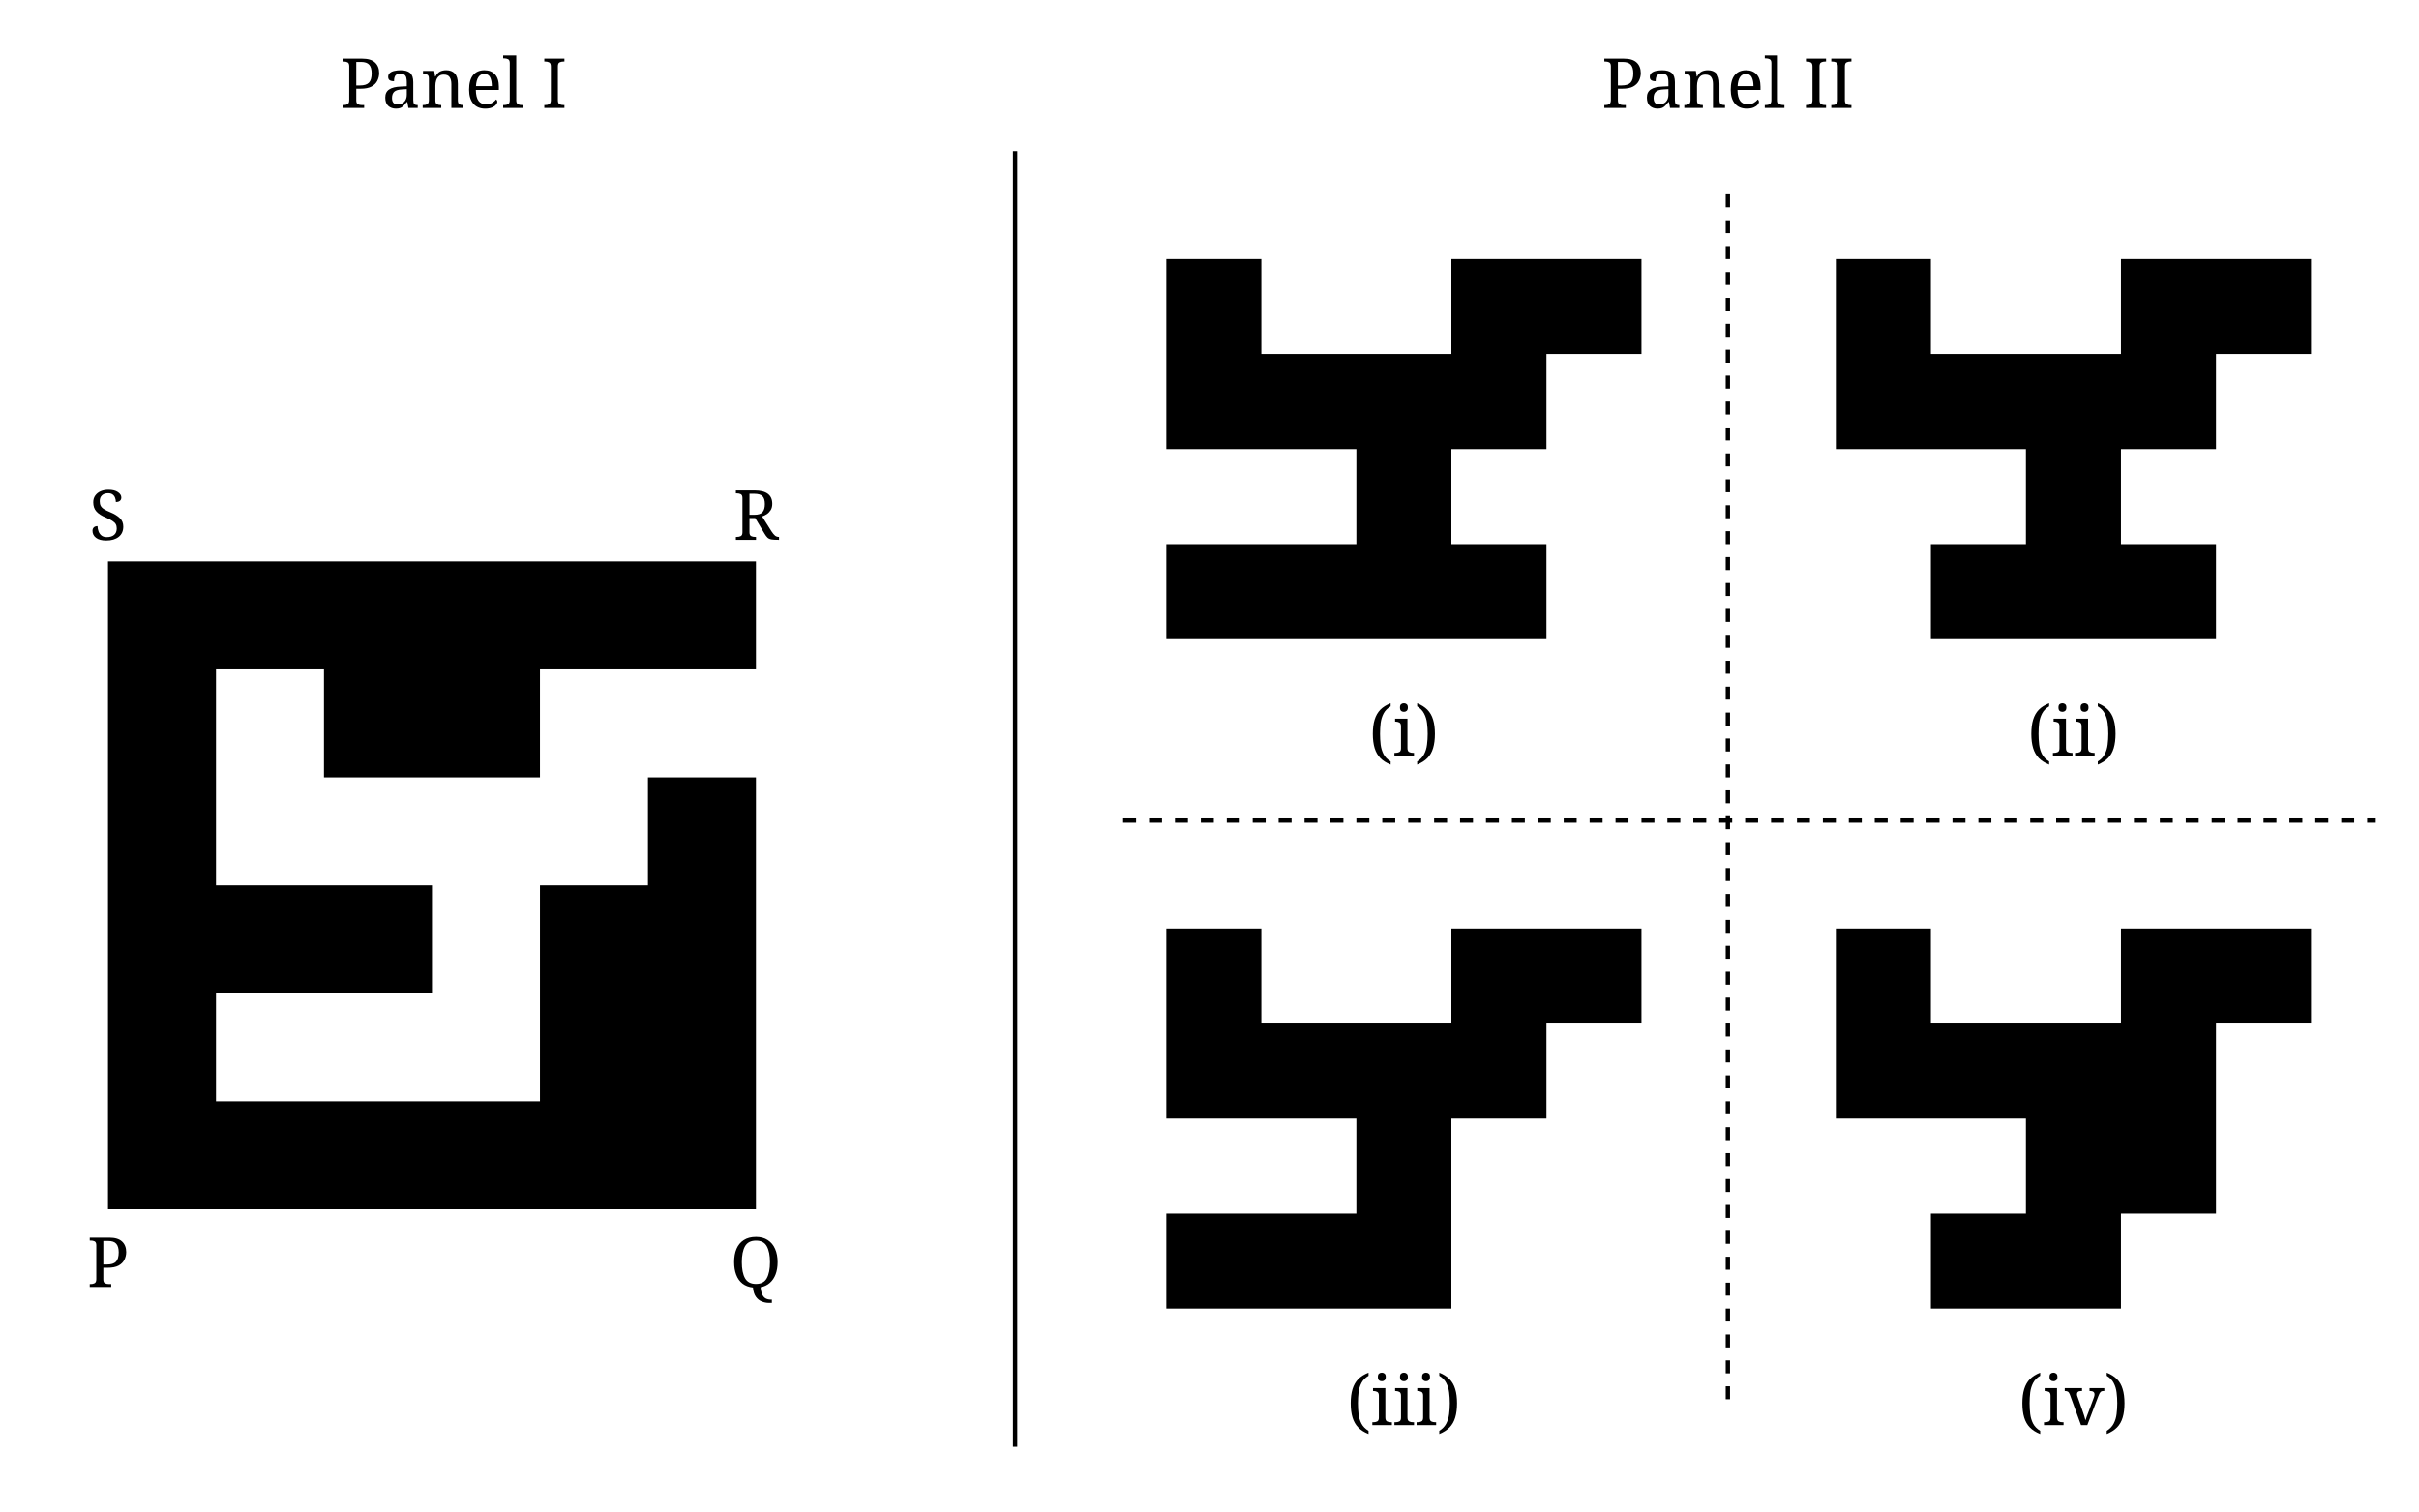
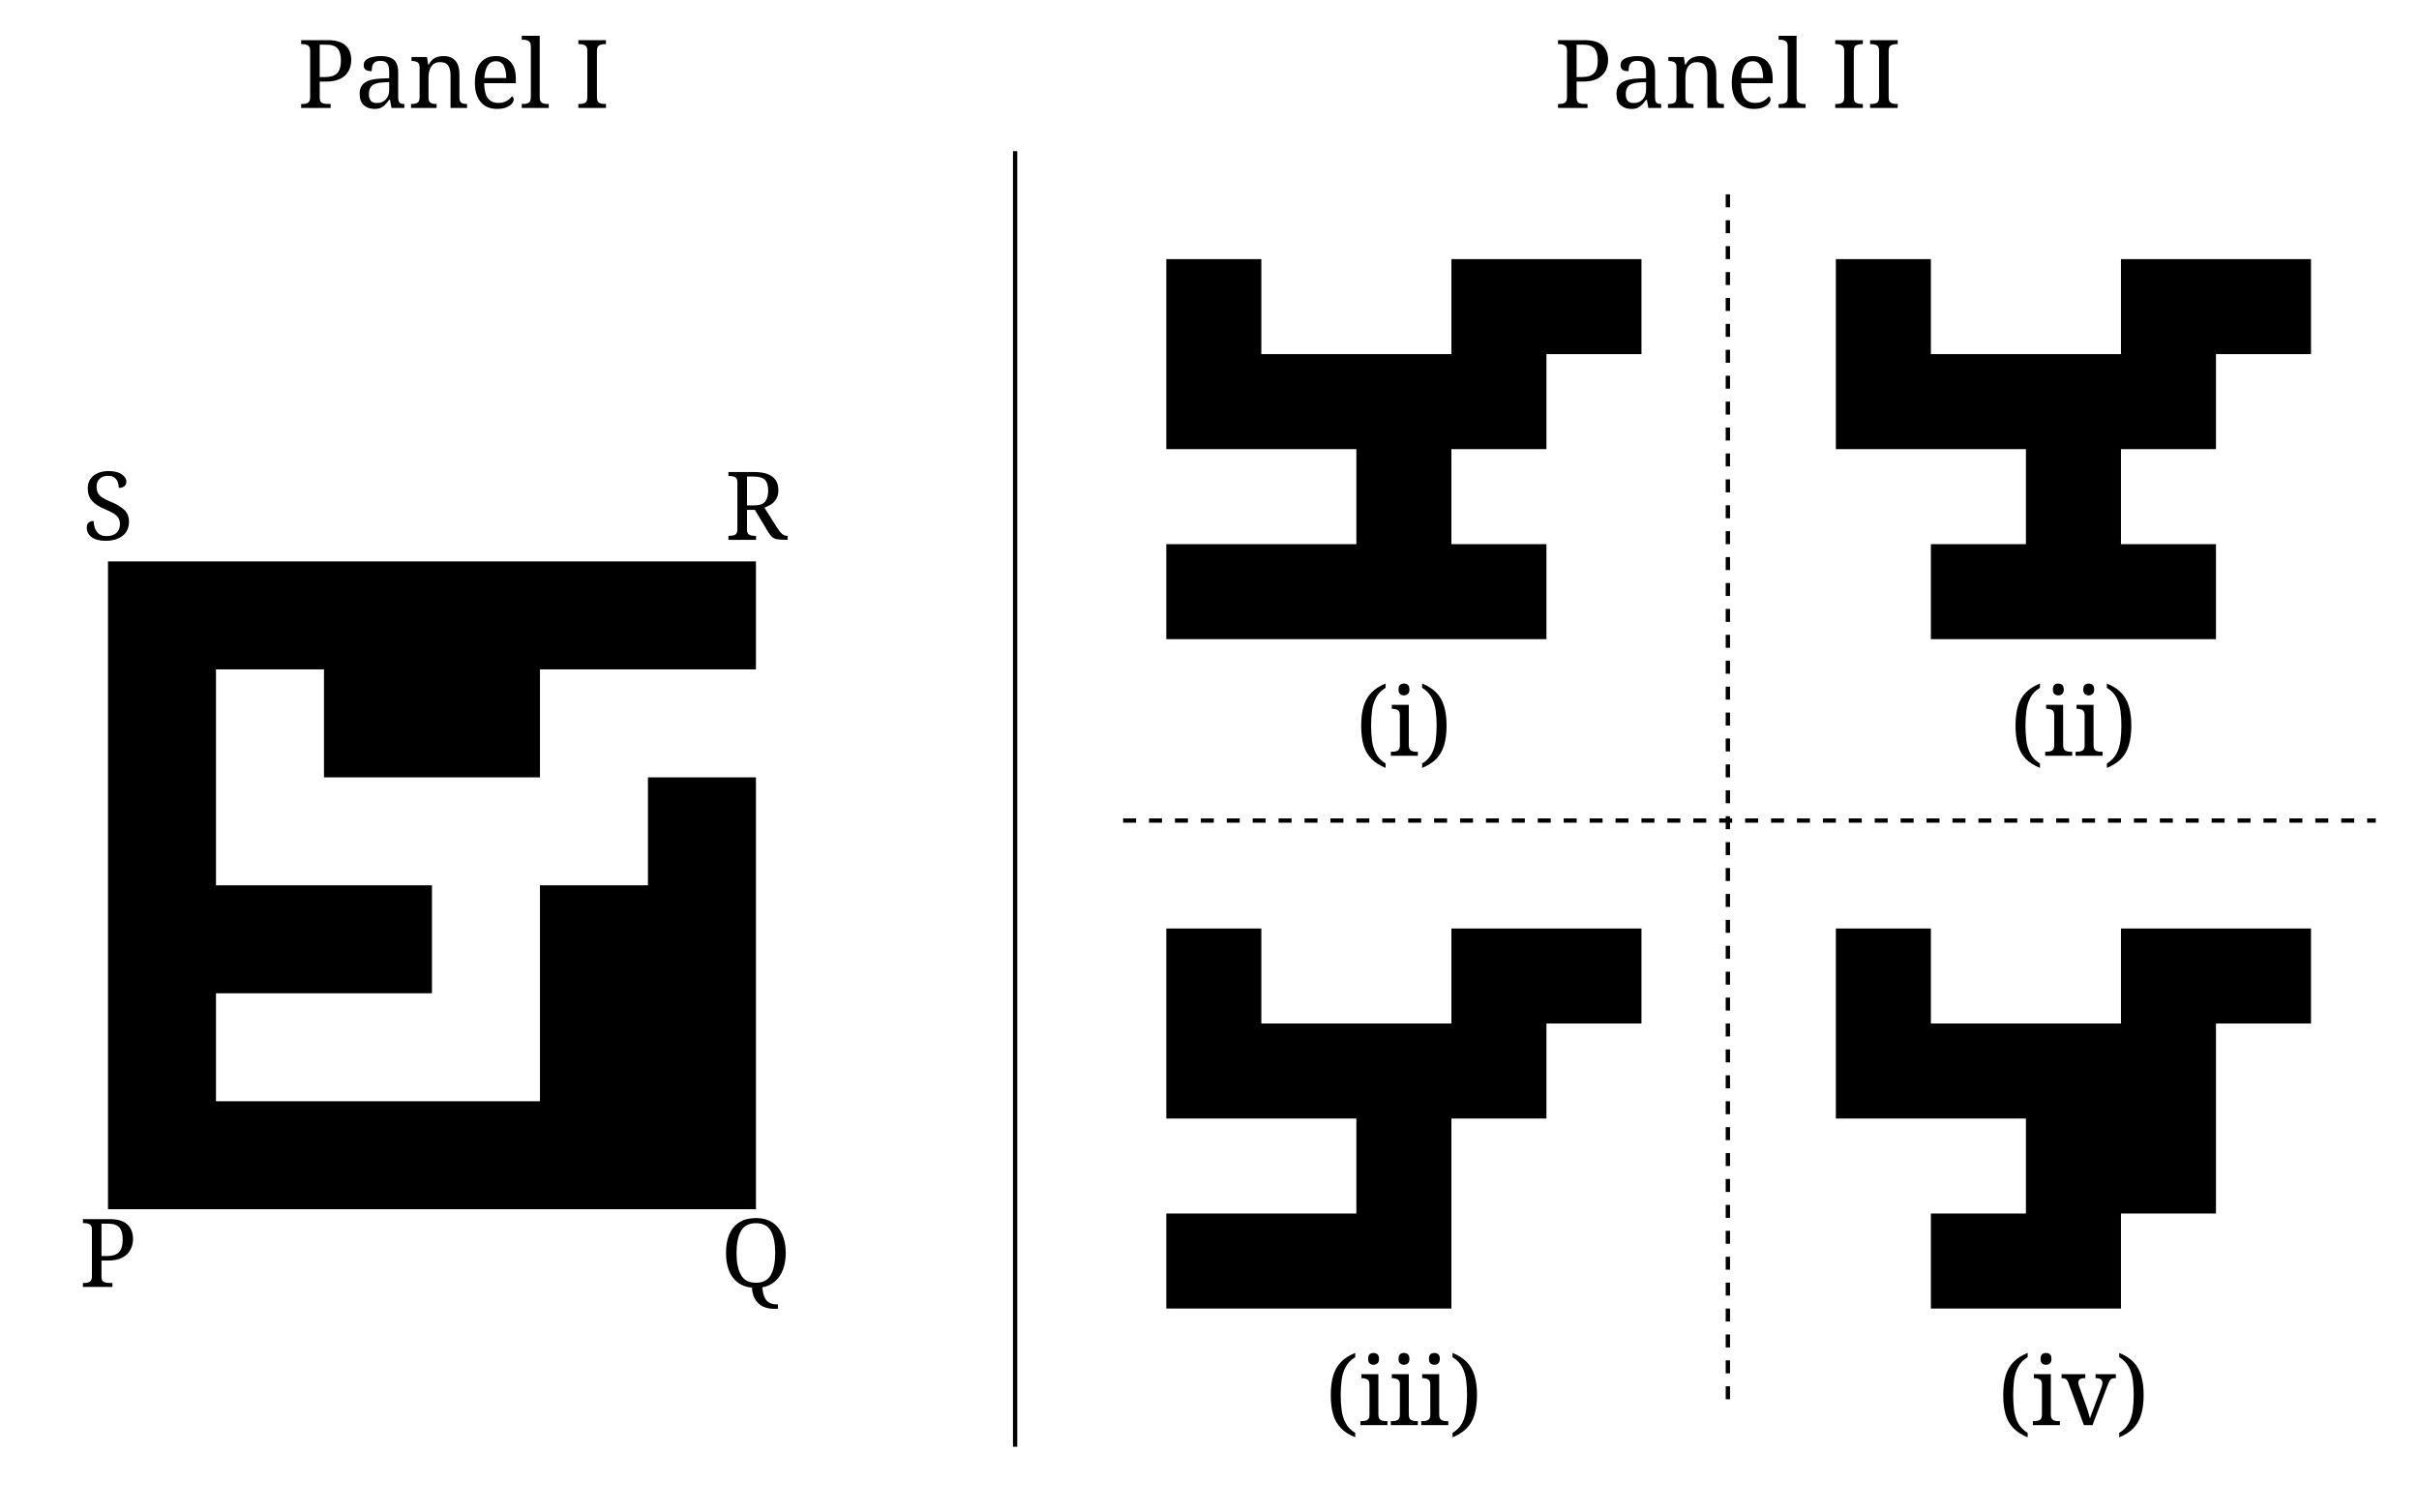
<svg xmlns="http://www.w3.org/2000/svg" viewBox="0 0 560 350" role="img" aria-label="Panel I: cut square PQRS. Panel II: four candidate missing pieces (i)–(iv).">
  <g stroke="currentColor" fill="none" stroke-width="1">
-     <text x="105" y="25" fill="currentColor" stroke="none" font-family="serif" font-size="16" text-anchor="middle">Panel I</text>
-     <text x="400" y="25" fill="currentColor" stroke="none" font-family="serif" font-size="16" text-anchor="middle">Panel II</text>
+     <text x="105" y="25" fill="currentColor" stroke="none" font-family="serif" font-size="22" text-anchor="middle">Panel I</text>
+     <text x="400" y="25" fill="currentColor" stroke="none" font-family="serif" font-size="22" text-anchor="middle">Panel II</text>
    <path d="M235,35 L235,335" />
    <path d="M400,45 L400,325" stroke-dasharray="3 3" />
    <path d="M260,190 L550,190" stroke-dasharray="3 3" />
    <path stroke="none" fill="currentColor" d="M25,130 L50,130 L75,130 L100,130 L125,130 L150,130 L175,130 L175,155 L150,155 L125,155 L125,180 L100,180 L75,180 L75,155 L50,155 L50,180 L50,205 L75,205 L100,205 L100,230 L75,230 L50,230 L50,255 L75,255 L100,255 L125,255 L125,230 L125,205 L150,205 L150,180 L175,180 L175,205 L175,230 L175,255 L175,280 L150,280 L125,280 L100,280 L75,280 L50,280 L25,280 L25,255 L25,230 L25,205 L25,180 L25,155 L25,130Z" />
-     <text x="25" y="125" fill="currentColor" stroke="none" font-family="serif" font-size="16" text-anchor="middle">S</text>
-     <text x="175" y="125" fill="currentColor" stroke="none" font-family="serif" font-size="16" text-anchor="middle">R</text>
-     <text x="25" y="298" fill="currentColor" stroke="none" font-family="serif" font-size="16" text-anchor="middle">P</text>
-     <text x="175" y="298" fill="currentColor" stroke="none" font-family="serif" font-size="16" text-anchor="middle">Q</text>
+     <text x="25" y="125" fill="currentColor" stroke="none" font-family="serif" font-size="22" text-anchor="middle">S</text>
+     <text x="175" y="125" fill="currentColor" stroke="none" font-family="serif" font-size="22" text-anchor="middle">R</text>
+     <text x="25" y="298" fill="currentColor" stroke="none" font-family="serif" font-size="22" text-anchor="middle">P</text>
+     <text x="175" y="298" fill="currentColor" stroke="none" font-family="serif" font-size="22" text-anchor="middle">Q</text>
    <path stroke="none" fill="currentColor" d="M270,60 L292,60 L292,82 L314,82 L336,82 L336,60 L358,60 L380,60 L380,82 L358,82 L358,104 L336,104 L336,126 L358,126 L358,148 L336,148 L314,148 L292,148 L270,148 L270,126 L292,126 L314,126 L314,104 L292,104 L270,104 L270,82 L270,60Z" />
-     <text x="325" y="175" fill="currentColor" stroke="none" font-family="serif" font-size="16" text-anchor="middle">(i)</text>
+     <text x="325" y="175" fill="currentColor" stroke="none" font-family="serif" font-size="22" text-anchor="middle">(i)</text>
    <path stroke="none" fill="currentColor" d="M425,60 L447,60 L447,82 L469,82 L491,82 L491,60 L513,60 L535,60 L535,82 L513,82 L513,104 L491,104 L491,126 L513,126 L513,148 L491,148 L469,148 L447,148 L447,126 L469,126 L469,104 L447,104 L425,104 L425,82 L425,60Z" />
-     <text x="480" y="175" fill="currentColor" stroke="none" font-family="serif" font-size="16" text-anchor="middle">(ii)</text>
+     <text x="480" y="175" fill="currentColor" stroke="none" font-family="serif" font-size="22" text-anchor="middle">(ii)</text>
    <path stroke="none" fill="currentColor" d="M270,215 L292,215 L292,237 L314,237 L336,237 L336,215 L358,215 L380,215 L380,237 L358,237 L358,259 L336,259 L336,281 L336,303 L314,303 L292,303 L270,303 L270,281 L292,281 L314,281 L314,259 L292,259 L270,259 L270,237 L270,215Z" />
-     <text x="325" y="330" fill="currentColor" stroke="none" font-family="serif" font-size="16" text-anchor="middle">(iii)</text>
+     <text x="325" y="330" fill="currentColor" stroke="none" font-family="serif" font-size="22" text-anchor="middle">(iii)</text>
    <path stroke="none" fill="currentColor" d="M425,215 L447,215 L447,237 L469,237 L491,237 L491,215 L513,215 L535,215 L535,237 L513,237 L513,259 L513,281 L491,281 L491,303 L469,303 L447,303 L447,281 L469,281 L469,259 L447,259 L425,259 L425,237 L425,215Z" />
-     <text x="480" y="330" fill="currentColor" stroke="none" font-family="serif" font-size="16" text-anchor="middle">(iv)</text>
+     <text x="480" y="330" fill="currentColor" stroke="none" font-family="serif" font-size="22" text-anchor="middle">(iv)</text>
  </g>
</svg>
